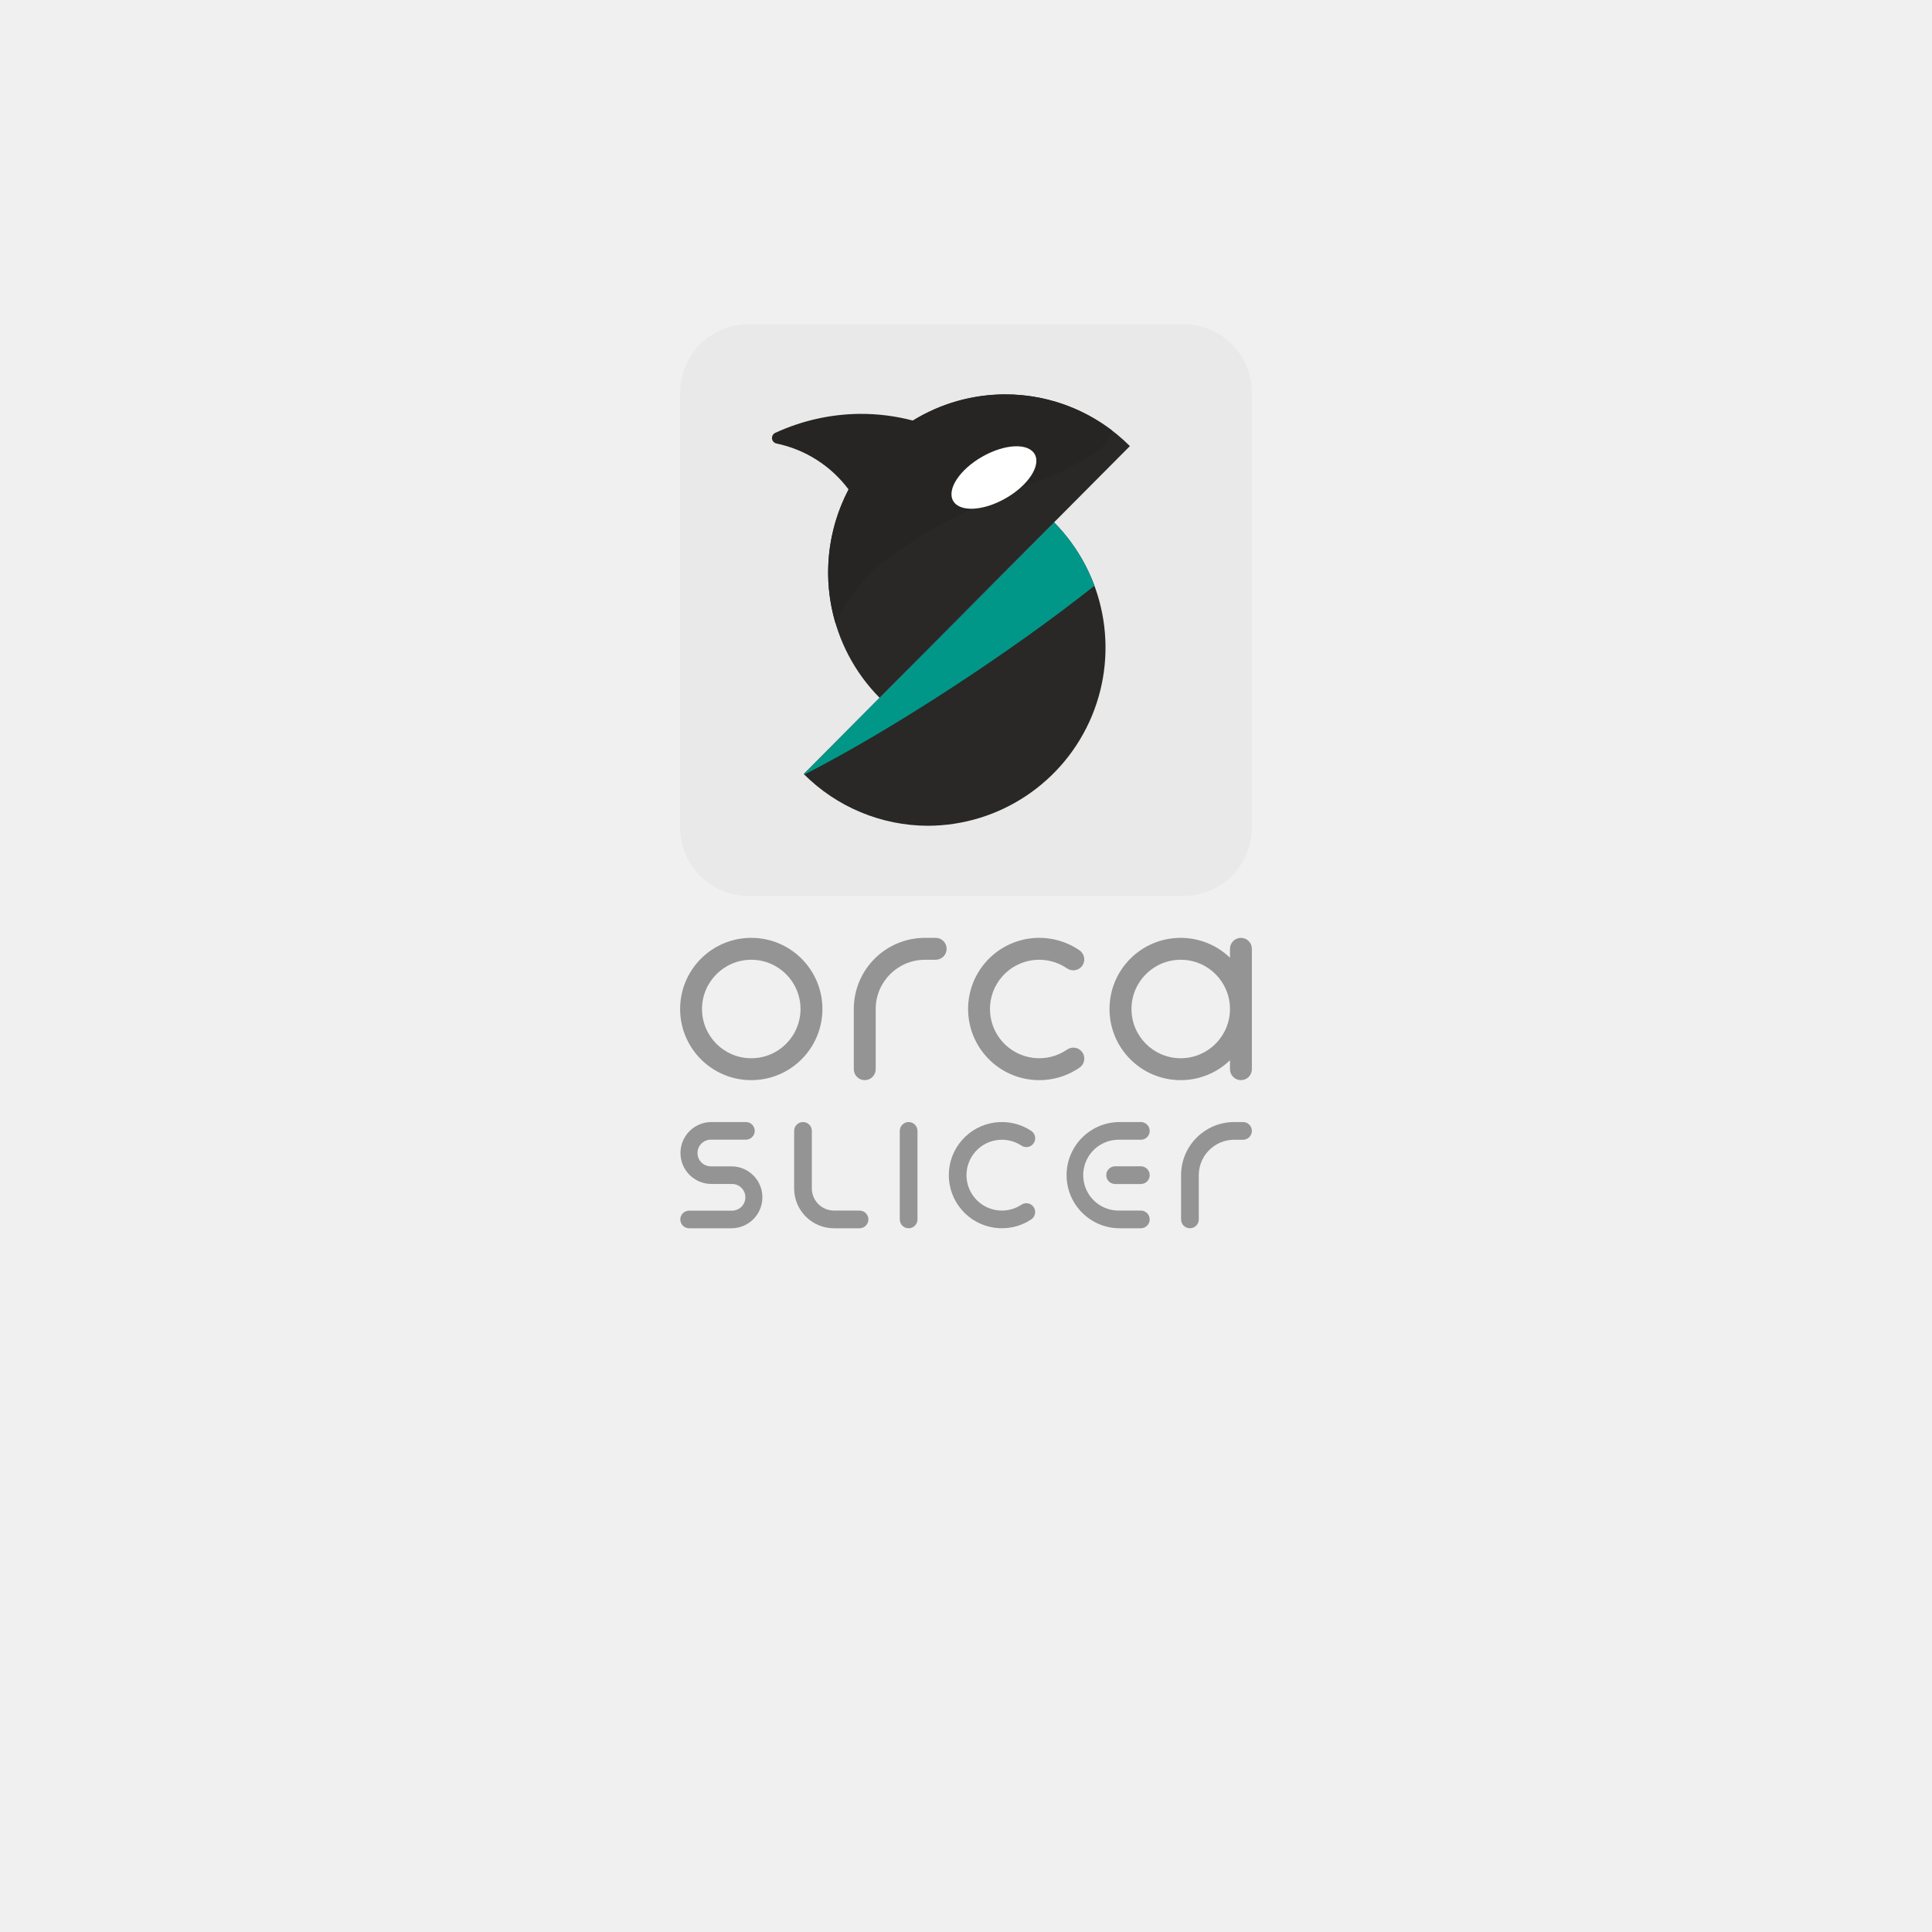
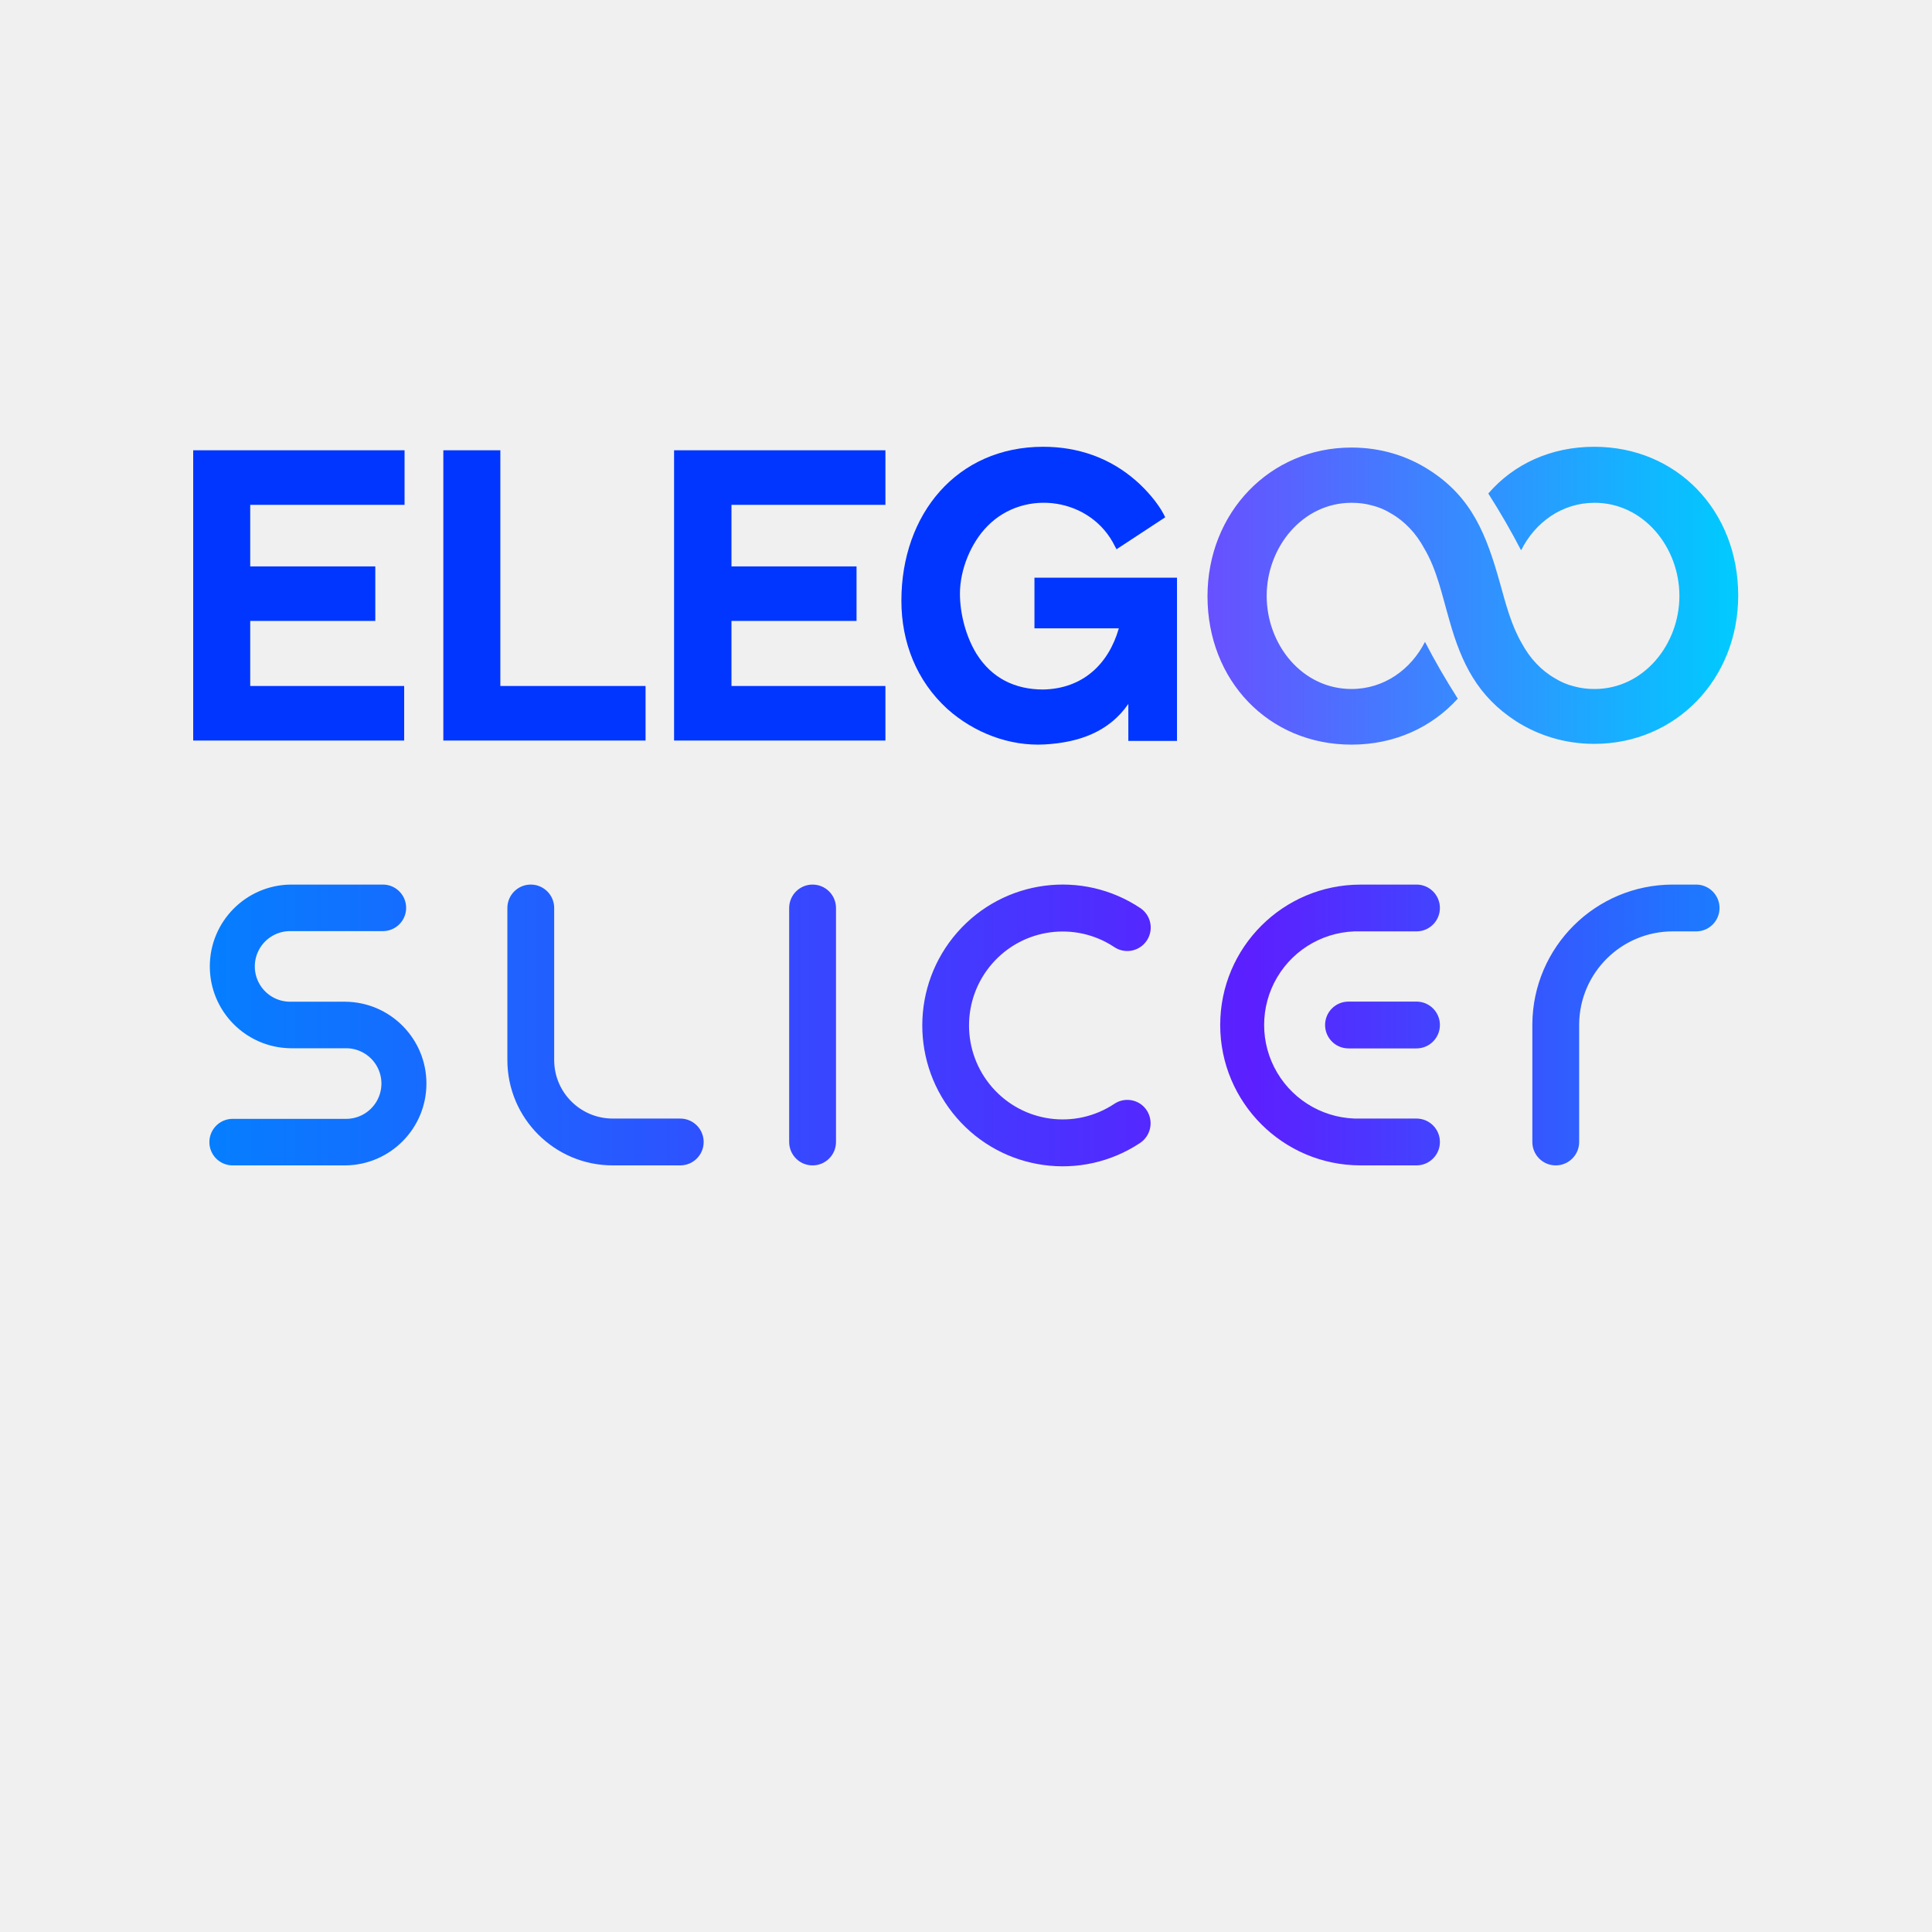
<svg xmlns="http://www.w3.org/2000/svg" width="480" height="480" viewBox="0 0 480 480">
-   <rect x="168.974" y="80.544" width="142.052" height="142.052" rx="17" style="fill:#e9e9e9" />
-   <path d="M199.693,192.309a43.716,43.716,0,0,0,30.813,12.851,44.266,44.266,0,0,0,31.375-75.382Z" style="fill:#292826" />
-   <path d="M261.881,129.778l-62.188,62.531c.044.044.09.087.135.131,21.787-11.113,51.619-30.64,72.085-46.914a44.288,44.288,0,0,0-10.032-15.748" style="fill:#009789" />
-   <path d="M249.723,97.98a44.268,44.268,0,0,0-31.193,75.383l62.187-62.531A43.712,43.712,0,0,0,249.723,97.98" style="fill:#292826" />
-   <path d="M249.723,97.98a43.59,43.59,0,0,0-22.952,6.5,50.592,50.592,0,0,0-13.118-1.655,51.253,51.253,0,0,0-21.035,4.715,1.4,1.4,0,0,0,.288,2.644,29.994,29.994,0,0,1,17.908,11.4,44.554,44.554,0,0,0-3.2,33.391,44.117,44.117,0,0,1,4.438-7.74c4.038-5.549,8.308-8.437,14.616-12.7,4.646-3.143,11.1-6.83,29.652-14.454a63.117,63.117,0,0,0,13.584-6.261c3.1-1.844,5.462-3.585,6.209-6.307q.079-.288.144-.568a43.612,43.612,0,0,0-26.535-8.96" style="fill:#262523" />
-   <path d="M257.068,112.841c1.613,2.853-1.615,7.758-7.211,10.958s-11.439,3.482-13.052.63,1.615-7.758,7.211-10.958,11.439-3.482,13.052-.63" style="fill:#fff" />
-   <path d="M225.746,278.771a2.2,2.2,0,0,0-2.2,2.2v21.99a2.2,2.2,0,0,0,4.4,0V280.97A2.2,2.2,0,0,0,225.746,278.771Z" style="fill:#949494" />
-   <path d="M283.441,278.771h-5.255a13.194,13.194,0,0,0,0,26.388h5.255a2.2,2.2,0,1,0,0-4.4h-5.255a8.8,8.8,0,1,1,0-17.592h5.255a2.2,2.2,0,0,0,0-4.4Z" style="fill:#949494" />
-   <path d="M283.441,289.766h-6.392a2.2,2.2,0,1,0,0,4.4h6.392a2.2,2.2,0,1,0,0-4.4Z" style="fill:#949494" />
-   <path d="M181.812,305.159H171.16a2.187,2.187,0,0,1,0-4.373h10.652a3.318,3.318,0,1,0,0-6.635h-5.148a7.691,7.691,0,0,1,0-15.381h8.706a2.187,2.187,0,0,1,0,4.373h-8.706a3.318,3.318,0,1,0,0,6.635h5.148a7.691,7.691,0,0,1,0,15.381Z" style="fill:#949494" />
-   <path d="M253.771,299.308a8.8,8.8,0,1,1-.01-14.692,2.205,2.205,0,0,0,2.783-.262h0a2.192,2.192,0,0,0-.294-3.363,13.194,13.194,0,1,0-.085,22,2.213,2.213,0,0,0,.38-3.418l0,0A2.2,2.2,0,0,0,253.771,299.308Z" style="fill:#949494" />
-   <path d="M213.55,300.761H207.2a5.5,5.5,0,0,1-5.5-5.5V280.969a2.2,2.2,0,1,0-4.4,0v14.294a9.907,9.907,0,0,0,9.895,9.9h6.355a2.2,2.2,0,1,0,0-4.4Z" style="fill:#949494" />
-   <path d="M308.827,283.169h-2.2a8.8,8.8,0,0,0-8.792,8.719V302.96a2.2,2.2,0,0,1-4.4,0V291.888a13.207,13.207,0,0,1,13.19-13.117h2.2a2.2,2.2,0,1,1,0,4.4Z" style="fill:#949494" />
-   <path d="M186.65,238.448a12.236,12.236,0,1,1-12.236,12.235,12.25,12.25,0,0,1,12.236-12.235m0-5.441a17.676,17.676,0,1,0,17.676,17.676,17.676,17.676,0,0,0-17.676-17.676Z" style="fill:#949494" />
-   <path d="M308.306,233.007a2.72,2.72,0,0,0-2.72,2.721v2.218a17.676,17.676,0,1,0,0,25.475v2.218a2.72,2.72,0,1,0,5.44,0V235.728A2.72,2.72,0,0,0,308.306,233.007ZM293.35,262.919a12.236,12.236,0,1,1,12.236-12.236A12.25,12.25,0,0,1,293.35,262.919Z" style="fill:#949494" />
-   <path d="M232.518,233.007H229.8a17.676,17.676,0,0,0-17.676,17.676v14.956a2.72,2.72,0,1,0,5.44,0V250.683A12.25,12.25,0,0,1,229.8,238.448h2.72a2.721,2.721,0,0,0,0-5.441Z" style="fill:#949494" />
-   <path d="M265.11,260.773a12.235,12.235,0,1,1-.04-20.207,2.757,2.757,0,0,0,3.52-.279h0a2.74,2.74,0,0,0-.433-4.207,17.676,17.676,0,1,0,.036,29.182,2.732,2.732,0,0,0,.4-4.185l0,0A2.724,2.724,0,0,0,265.11,260.773Z" style="fill:#949494" />
+   <g id="g1">
+     <linearGradient id="linearGradient1" x1="431.851" y1="148" x2="300" y2="148" gradientUnits="userSpaceOnUse">
+       <stop offset="1e-05" stop-color="#00cbff" stop-opacity="1" />
+       <stop offset="1" stop-color="#6850ff" stop-opacity="1" />
+     </linearGradient>
+     <path id="path1" fill="url(#linearGradient1)" stroke="none" d="M 431.851 147.952 C 431.851 168.684 416.4 184.808 396.079 184.808 C 388.775 184.808 382.126 182.697 376.601 179.145 C 367.143 173.003 363.116 164.844 360.119 154.191 C 358.247 147.76 357.029 141.617 353.845 136.243 C 351.879 132.595 349.069 129.524 345.511 127.508 C 344.106 126.645 342.514 125.973 340.922 125.589 C 339.237 125.109 337.551 124.917 335.772 124.917 C 323.598 124.917 314.702 135.955 314.702 148.048 C 314.702 160.141 323.505 171.179 335.772 171.179 C 343.919 171.179 350.568 166.284 354.033 159.47 C 356.467 164.173 359.183 168.876 362.18 173.578 C 355.718 180.681 346.541 185 335.772 185 C 315.17 185 300 169.067 300 148.144 C 300 127.412 315.451 111.192 335.772 111.192 C 342.983 111.192 349.538 113.208 355.063 116.759 C 365.738 123.573 369.297 132.883 372.668 144.881 C 374.166 150.256 375.477 155.342 378.099 159.854 C 380.066 163.501 382.875 166.572 386.433 168.588 C 387.838 169.451 389.43 170.123 391.022 170.507 C 392.708 170.987 394.393 171.179 396.172 171.179 C 408.346 171.179 417.242 160.141 417.242 148.048 C 417.242 135.955 408.346 124.917 396.172 124.917 C 388.025 124.917 381.377 129.812 377.912 136.723 C 375.477 132.02 372.761 127.316 369.765 122.614 C 376.039 115.319 385.31 111 396.079 111 C 416.68 111 431.851 126.933 431.851 147.952 Z" />
+   </g>
+   <g id="g2">
+     <path id="path2" fill="#0036ff" fill-rule="evenodd" stroke="none" d="M 181.732 125.52 C 181.732 125.52 181.732 140.717 181.732 140.717 C 181.732 140.717 212.804 140.717 212.804 140.717 C 212.804 140.717 212.804 154.269 212.804 154.269 C 212.804 154.269 181.732 154.269 181.732 154.269 C 181.732 154.269 181.732 170.435 181.732 170.435 C 181.732 170.435 219.982 170.435 219.982 170.435 C 219.982 170.435 219.982 183.986 219.982 183.986 C 219.982 183.986 167.471 183.986 167.471 183.986 C 167.471 183.986 167.471 183.309 167.471 183.309 C 167.471 159.69 167.471 136.168 167.471 112.549 C 167.471 112.549 167.471 111.871 167.471 111.871 C 167.471 111.871 219.982 111.871 219.982 111.871 C 219.982 111.871 219.982 125.423 219.982 125.423 C 219.982 125.423 181.732 125.423 181.732 125.423 C 181.732 125.423 181.732 125.52 181.732 125.52 Z M 62.167 125.52 C 62.167 125.52 62.167 140.717 62.167 140.717 C 62.167 140.717 93.239 140.717 93.239 140.717 C 93.239 140.717 93.239 154.269 93.239 154.269 C 93.239 154.269 62.167 154.269 62.167 154.269 C 62.167 154.269 62.167 170.435 62.167 170.435 C 62.167 170.435 100.416 170.435 100.416 170.435 C 100.416 170.435 100.416 183.986 100.416 183.986 C 100.416 183.986 48 183.986 48 183.986 C 48 183.986 48 183.309 48 183.309 C 48 159.787 48 136.168 48 112.646 C 48 112.646 48 111.871 48 111.871 C 48 111.871 100.511 111.871 100.511 111.871 C 100.511 111.871 100.511 125.423 100.511 125.423 C 100.511 125.423 62.167 125.423 62.167 125.423 C 62.167 125.423 62.167 125.52 62.167 125.52 Z M 124.311 170.435 C 124.311 170.435 160.388 170.435 160.388 170.435 C 160.388 170.435 160.388 183.986 160.388 183.986 C 160.388 183.986 110.144 183.986 110.144 183.986 C 110.144 183.986 110.144 183.309 110.144 183.309 C 110.144 159.69 110.144 136.168 110.144 112.549 C 110.144 112.549 110.144 111.871 110.144 111.871 C 110.144 111.871 124.311 111.871 124.311 111.871 C 124.311 111.871 124.311 170.435 124.311 170.435 Z M 277.97 156.108 C 277.97 156.108 257.005 156.108 257.005 156.108 C 257.005 156.108 257.005 143.525 257.005 143.525 C 257.005 143.525 292.419 143.525 292.419 143.525 C 292.419 143.525 292.419 184.083 292.419 184.083 C 292.419 184.083 280.332 184.083 280.332 184.083 C 280.332 184.083 280.332 174.887 280.332 174.887 C 275.516 181.857 268.054 184.47 259.554 184.954 C 250.77 185.438 241.987 182.05 235.376 176.146 C 227.726 169.176 223.948 159.593 223.948 149.236 C 223.948 127.746 237.737 111 259.176 111 C 267.77 111 275.703 113.71 282.221 119.422 C 284.676 121.551 287.697 124.939 289.208 127.94 C 289.208 127.94 289.492 128.521 289.492 128.521 C 289.492 128.521 277.403 136.458 277.403 136.458 C 277.403 136.458 277.027 135.781 277.027 135.781 C 271.17 123.681 254.643 121.261 245.387 130.65 C 241.232 134.813 238.493 141.492 238.493 147.493 C 238.493 152.527 240.004 158.238 242.648 162.497 C 246.426 168.499 252.186 171.306 259.176 171.306 C 268.997 171.112 275.421 165.014 277.97 156.108 Z" />
+   </g>
+   <linearGradient id="linearGradient2" x1="36.665" y1="304.674" x2="476.997" y2="304.63" gradientUnits="userSpaceOnUse">
+     <stop offset="0" stop-color="#0084ff" stop-opacity="1" />
+     <stop offset="0.623" stop-color="#5c1fff" stop-opacity="1" />
+     <stop offset="1" stop-color="#00a3ff" stop-opacity="1" />
+   </linearGradient>
+   <path id="--4" fill="url(#linearGradient2)" stroke="none" d="M 386.521 289.539 C 383.309 289.539 380.705 286.935 380.705 283.723 L 380.705 254.449 C 380.836 235.276 396.404 219.796 415.578 219.771 L 421.395 219.771 C 424.607 219.771 427.211 222.376 427.211 225.588 C 427.211 228.8 424.607 231.404 421.395 231.404 L 421.4 231.398 L 415.584 231.398 C 402.826 231.409 392.455 241.692 392.338 254.449 L 392.338 283.723 C 392.338 286.935 389.734 289.539 386.521 289.539 Z M 338.035 289.535 C 318.772 289.535 303.156 273.919 303.156 254.656 C 303.156 235.393 318.772 219.777 338.035 219.777 L 351.926 219.777 L 351.926 219.768 C 355.138 219.768 357.742 222.37 357.742 225.582 C 357.742 228.794 355.138 231.398 351.926 231.398 L 338.035 231.398 C 329.561 231.143 321.617 235.519 317.305 242.818 C 312.992 250.118 312.992 259.185 317.305 266.484 C 321.617 273.784 329.561 278.158 338.035 277.902 L 351.926 277.902 C 355.138 277.902 357.742 280.507 357.742 283.719 C 357.742 286.931 355.138 289.535 351.926 289.535 L 338.035 289.535 Z M 335.029 260.475 C 331.817 260.475 329.213 257.87 329.213 254.658 C 329.213 251.446 331.817 248.844 335.029 248.844 L 351.926 248.844 C 355.138 248.844 357.742 251.446 357.742 254.658 C 357.742 257.87 355.138 260.475 351.926 260.475 L 335.029 260.475 Z M 276.841 274.251 C 267.128 280.688 254.169 278.933 246.506 270.142 C 238.842 261.351 238.833 248.231 246.485 239.43 C 254.136 230.629 267.093 228.856 276.815 235.28 C 279.119 236.836 282.198 236.546 284.172 234.585 L 284.172 234.585 C 285.4 233.368 286.024 231.666 285.874 229.941 C 285.723 228.216 284.815 226.648 283.395 225.664 C 268.868 215.929 249.404 218.477 237.853 231.626 C 226.301 244.774 226.226 264.468 237.675 277.706 C 249.125 290.944 268.569 293.642 283.17 284.021 C 284.656 283.065 285.632 281.487 285.827 279.728 C 286.022 277.968 285.415 276.214 284.175 274.954 L 284.175 274.954 C 282.209 272.998 279.141 272.704 276.841 274.251 Z M 201.883 219.771 C 198.671 219.771 196.067 222.375 196.067 225.587 L 196.067 283.723 C 196.067 286.935 198.671 289.539 201.883 289.539 C 205.095 289.539 207.699 286.935 207.699 283.723 L 207.699 225.585 C 207.697 222.373 205.094 219.771 201.883 219.771 Z M 169.008 277.901 L 152.222 277.901 C 144.193 277.901 137.684 271.392 137.684 263.363 L 137.684 225.584 C 137.684 222.373 135.081 219.769 131.869 219.769 C 128.657 219.769 126.054 222.373 126.054 225.584 L 126.054 263.368 C 126.064 277.811 137.766 289.519 152.209 289.537 L 169.008 289.537 C 172.219 289.537 174.823 286.933 174.823 283.721 C 174.823 280.51 172.219 277.906 169.008 277.906 Z M 85.84 289.538 L 57.678 289.538 C 54.534 289.471 52.02 286.902 52.02 283.757 C 52.02 280.612 54.534 278.044 57.678 277.976 L 85.84 277.976 C 89.01 278.031 91.963 276.372 93.564 273.635 C 95.165 270.899 95.165 267.512 93.564 264.776 C 91.963 262.039 89.01 260.38 85.84 260.435 L 72.23 260.435 C 61.091 260.308 52.128 251.242 52.128 240.102 C 52.128 228.963 61.091 219.897 72.23 219.77 L 95.247 219.77 C 98.391 219.837 100.905 222.406 100.905 225.551 C 100.905 228.696 98.391 231.264 95.247 231.331 L 72.23 231.331 C 69.06 231.276 66.107 232.936 64.506 235.672 C 62.905 238.409 62.905 241.796 64.506 244.532 C 66.107 247.269 69.06 248.928 72.23 248.873 L 85.84 248.873 C 96.979 249 105.942 258.066 105.942 269.205 C 105.942 280.345 96.979 289.411 85.84 289.538 Z" />
</svg>
